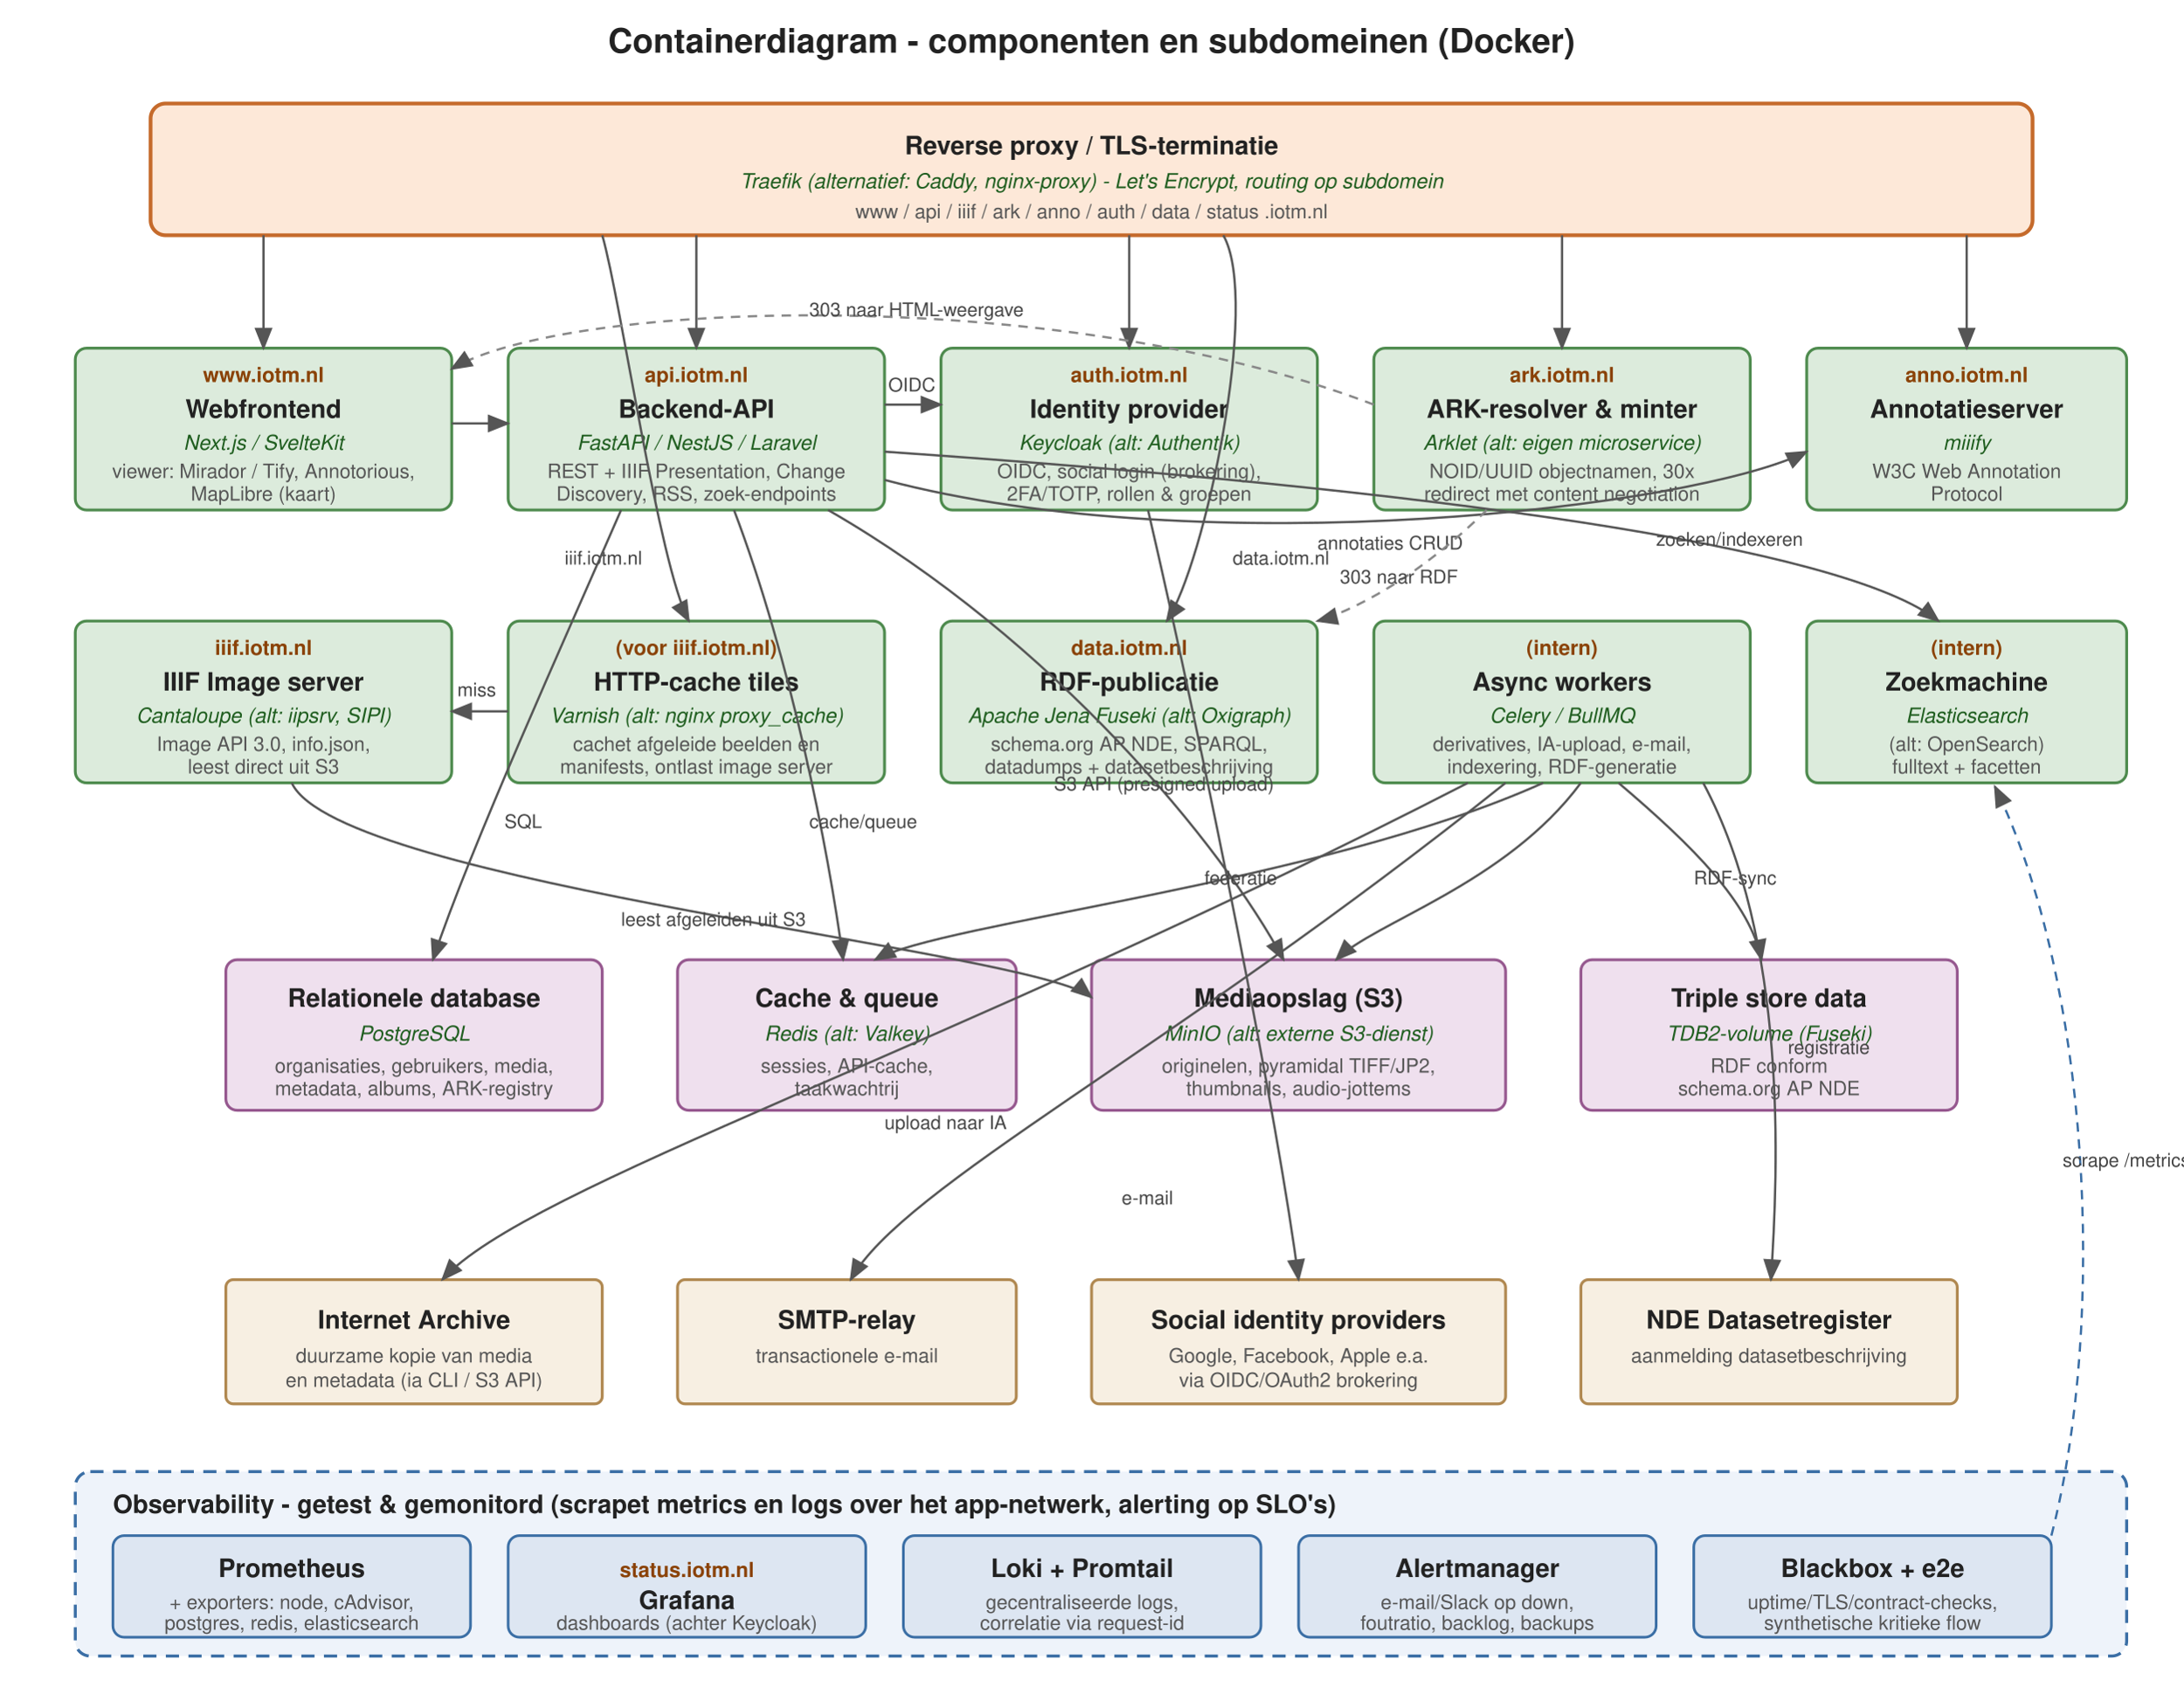
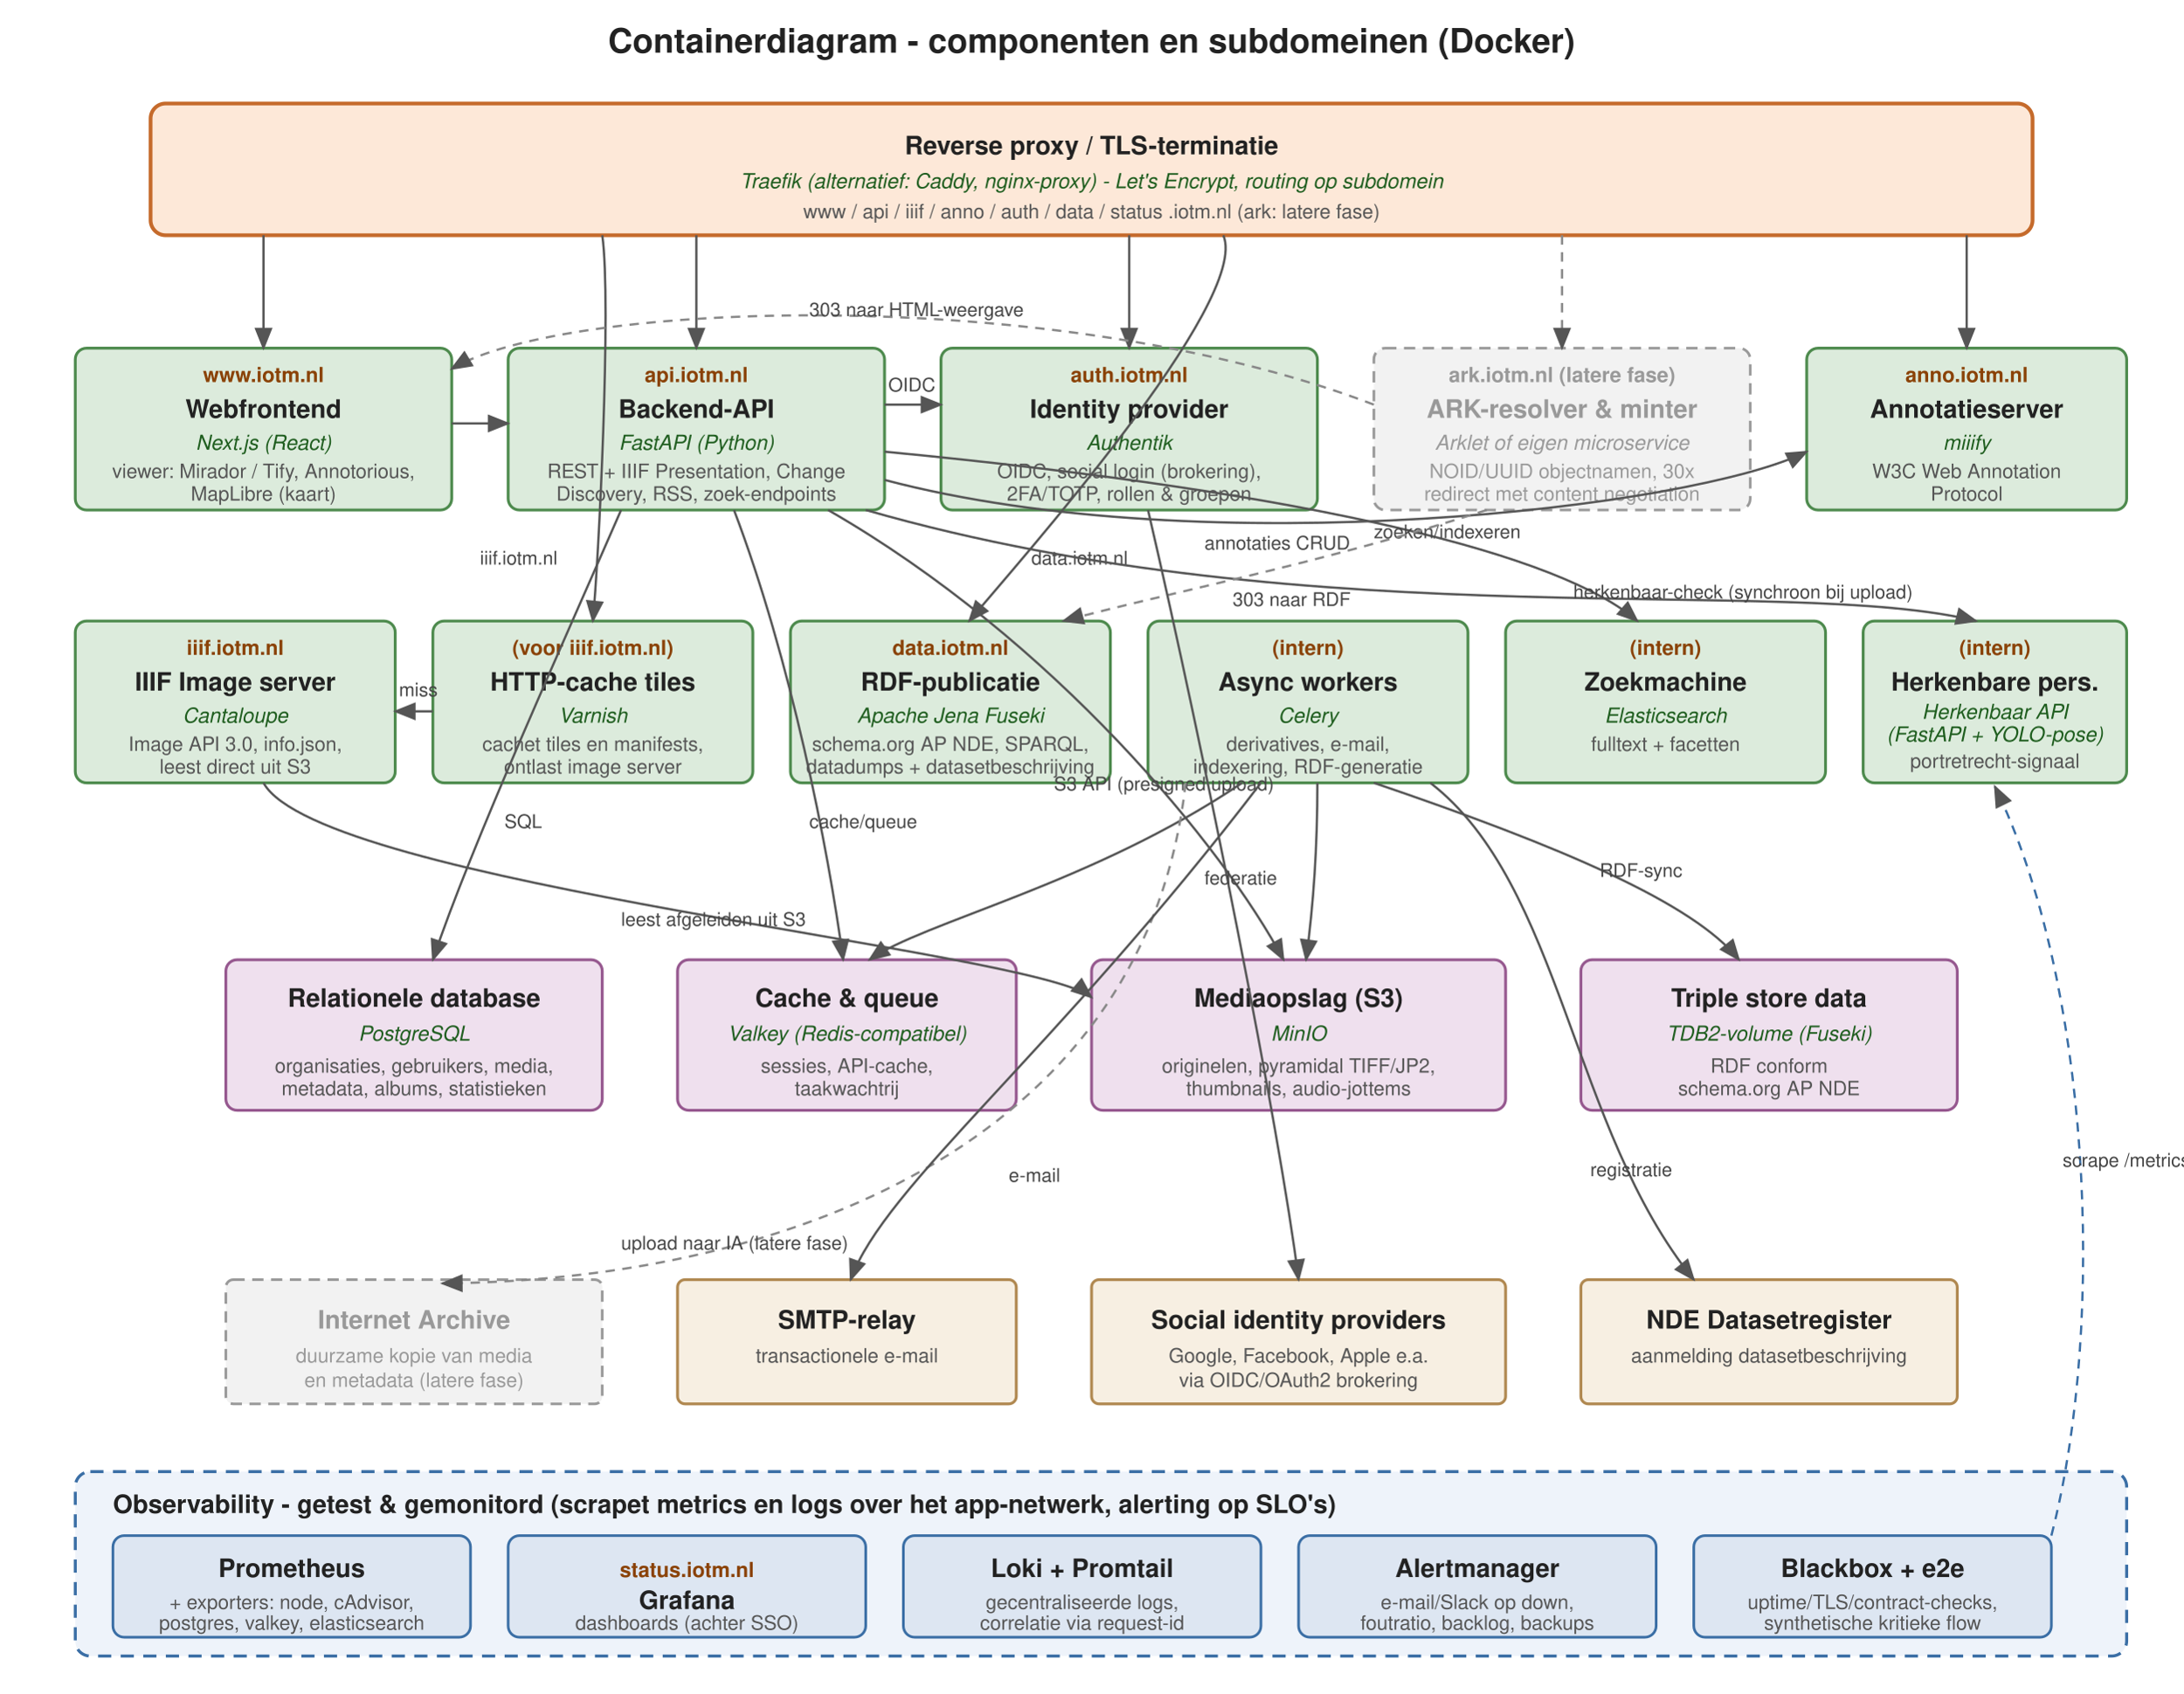
<svg xmlns="http://www.w3.org/2000/svg" viewBox="0 0 1160 900" font-family="Segoe UI, Helvetica, Arial, sans-serif">
  <defs>
    <marker id="a2" markerWidth="10" markerHeight="8" refX="9" refY="4" orient="auto">
      <path d="M0,0 L10,4 L0,8 z" fill="#555" />
    </marker>
  </defs>
  <style>
    .edge  { stroke:#555; stroke-width:1.2; fill:none; marker-end:url(#a2); }
    .edged { stroke:#888; stroke-width:1.2; fill:none; stroke-dasharray:5 4; marker-end:url(#a2); }
    .proxy rect { fill:#fde8d8; stroke:#c56a2b; stroke-width:2; }
    .app rect   { fill:#dcebdc; stroke:#4d8a4d; stroke-width:1.5; }
    .db rect    { fill:#efe0ee; stroke:#96588f; stroke-width:1.5; }
    .ext rect   { fill:#f7efe2; stroke:#b08850; stroke-width:1.5; }
    .mon rect   { fill:#dde6f2; stroke:#3a6ea5; stroke-width:1.4; }
+     .fut rect   { fill:#f2f2f2; stroke:#999; stroke-width:1.4; stroke-dasharray:6 4; }
+     .fut text   { fill:#999; }
    .mone { stroke:#3a6ea5; stroke-width:1.2; fill:none; stroke-dasharray:5 4; marker-end:url(#a2); }
    .lbl { font-size:13.5px; font-weight:600; fill:#222; }
    .oss { font-size:11px; font-style:italic; fill:#1e5d1e; }
    .sub { font-size:10.5px; fill:#555; }
    .dom { font-size:11px; font-weight:600; fill:#8a4207; }
    .elbl{ font-size:10px; fill:#444; }
  </style>
  <text x="580" y="28" text-anchor="middle" font-size="18" font-weight="700" fill="#222">Containerdiagram - componenten en subdomeinen (Docker)</text>
  <g class="proxy">
    <rect x="80" y="55" width="1000" height="70" rx="8" />
    <text x="580" y="82" text-anchor="middle" class="lbl">Reverse proxy / TLS-terminatie</text>
    <text x="580" y="100" text-anchor="middle" class="oss">Traefik (alternatief: Caddy, nginx-proxy) - Let's Encrypt, routing op subdomein</text>
-     <text x="580" y="116" text-anchor="middle" class="sub">www / api / iiif / ark / anno / auth / data / status .iotm.nl</text>
+     <text x="580" y="116" text-anchor="middle" class="sub">www / api / iiif / anno / auth / data / status .iotm.nl (ark: latere fase)</text>
  </g>
  <g class="app">
    <rect x="40" y="185" width="200" height="86" rx="6" />
    <text x="140" y="203" text-anchor="middle" class="dom">www.iotm.nl</text>
    <text x="140" y="222" text-anchor="middle" class="lbl">Webfrontend</text>
-     <text x="140" y="239" text-anchor="middle" class="oss">Next.js / SvelteKit</text>
+     <text x="140" y="239" text-anchor="middle" class="oss">Next.js (React)</text>
    <text x="140" y="254" text-anchor="middle" class="sub">viewer: Mirador / Tify, Annotorious,</text>
    <text x="140" y="266" text-anchor="middle" class="sub">MapLibre (kaart)</text>
  </g>
  <g class="app">
    <rect x="270" y="185" width="200" height="86" rx="6" />
    <text x="370" y="203" text-anchor="middle" class="dom">api.iotm.nl</text>
    <text x="370" y="222" text-anchor="middle" class="lbl">Backend-API</text>
-     <text x="370" y="239" text-anchor="middle" class="oss">FastAPI / NestJS / Laravel</text>
+     <text x="370" y="239" text-anchor="middle" class="oss">FastAPI (Python)</text>
    <text x="370" y="254" text-anchor="middle" class="sub">REST + IIIF Presentation, Change</text>
    <text x="370" y="266" text-anchor="middle" class="sub">Discovery, RSS, zoek-endpoints</text>
  </g>
  <g class="app">
    <rect x="500" y="185" width="200" height="86" rx="6" />
    <text x="600" y="203" text-anchor="middle" class="dom">auth.iotm.nl</text>
    <text x="600" y="222" text-anchor="middle" class="lbl">Identity provider</text>
-     <text x="600" y="239" text-anchor="middle" class="oss">Keycloak (alt: Authentik)</text>
+     <text x="600" y="239" text-anchor="middle" class="oss">Authentik</text>
    <text x="600" y="254" text-anchor="middle" class="sub">OIDC, social login (brokering),</text>
    <text x="600" y="266" text-anchor="middle" class="sub">2FA/TOTP, rollen &amp; groepen</text>
  </g>
-   <g class="app">
+   <g class="fut">
    <rect x="730" y="185" width="200" height="86" rx="6" />
-     <text x="830" y="203" text-anchor="middle" class="dom">ark.iotm.nl</text>
+     <text x="830" y="203" text-anchor="middle" class="dom">ark.iotm.nl (latere fase)</text>
    <text x="830" y="222" text-anchor="middle" class="lbl">ARK-resolver &amp; minter</text>
-     <text x="830" y="239" text-anchor="middle" class="oss">Arklet (alt: eigen microservice)</text>
+     <text x="830" y="239" text-anchor="middle" class="oss">Arklet of eigen microservice</text>
    <text x="830" y="254" text-anchor="middle" class="sub">NOID/UUID objectnamen, 30x</text>
    <text x="830" y="266" text-anchor="middle" class="sub">redirect met content negotiation</text>
  </g>
  <g class="app">
    <rect x="960" y="185" width="170" height="86" rx="6" />
    <text x="1045" y="203" text-anchor="middle" class="dom">anno.iotm.nl</text>
    <text x="1045" y="222" text-anchor="middle" class="lbl">Annotatieserver</text>
    <text x="1045" y="239" text-anchor="middle" class="oss">miiify</text>
    <text x="1045" y="254" text-anchor="middle" class="sub">W3C Web Annotation</text>
    <text x="1045" y="266" text-anchor="middle" class="sub">Protocol</text>
  </g>
  <g class="app">
-     <rect x="40" y="330" width="200" height="86" rx="6" />
-     <text x="140" y="348" text-anchor="middle" class="dom">iiif.iotm.nl</text>
-     <text x="140" y="367" text-anchor="middle" class="lbl">IIIF Image server</text>
-     <text x="140" y="384" text-anchor="middle" class="oss">Cantaloupe (alt: iipsrv, SIPI)</text>
-     <text x="140" y="399" text-anchor="middle" class="sub">Image API 3.0, info.json,</text>
-     <text x="140" y="411" text-anchor="middle" class="sub">leest direct uit S3</text>
-   </g>
-   <g class="app">
-     <rect x="270" y="330" width="200" height="86" rx="6" />
-     <text x="370" y="348" text-anchor="middle" class="dom">(voor iiif.iotm.nl)</text>
-     <text x="370" y="367" text-anchor="middle" class="lbl">HTTP-cache tiles</text>
-     <text x="370" y="384" text-anchor="middle" class="oss">Varnish (alt: nginx proxy_cache)</text>
-     <text x="370" y="399" text-anchor="middle" class="sub">cachet afgeleide beelden en</text>
-     <text x="370" y="411" text-anchor="middle" class="sub">manifests, ontlast image server</text>
-   </g>
-   <g class="app">
-     <rect x="500" y="330" width="200" height="86" rx="6" />
-     <text x="600" y="348" text-anchor="middle" class="dom">data.iotm.nl</text>
-     <text x="600" y="367" text-anchor="middle" class="lbl">RDF-publicatie</text>
-     <text x="600" y="384" text-anchor="middle" class="oss">Apache Jena Fuseki (alt: Oxigraph)</text>
-     <text x="600" y="399" text-anchor="middle" class="sub">schema.org AP NDE, SPARQL,</text>
-     <text x="600" y="411" text-anchor="middle" class="sub">datadumps + datasetbeschrijving</text>
-   </g>
-   <g class="app">
-     <rect x="730" y="330" width="200" height="86" rx="6" />
-     <text x="830" y="348" text-anchor="middle" class="dom">(intern)</text>
-     <text x="830" y="367" text-anchor="middle" class="lbl">Async workers</text>
-     <text x="830" y="384" text-anchor="middle" class="oss">Celery / BullMQ</text>
-     <text x="830" y="399" text-anchor="middle" class="sub">derivatives, IA-upload, e-mail,</text>
-     <text x="830" y="411" text-anchor="middle" class="sub">indexering, RDF-generatie</text>
-   </g>
-   <g class="app">
-     <rect x="960" y="330" width="170" height="86" rx="6" />
-     <text x="1045" y="348" text-anchor="middle" class="dom">(intern)</text>
-     <text x="1045" y="367" text-anchor="middle" class="lbl">Zoekmachine</text>
-     <text x="1045" y="384" text-anchor="middle" class="oss">Elasticsearch</text>
-     <text x="1045" y="399" text-anchor="middle" class="sub">(alt: OpenSearch)</text>
-     <text x="1045" y="411" text-anchor="middle" class="sub">fulltext + facetten</text>
+     <rect x="40" y="330" width="170" height="86" rx="6" />
+     <text x="125" y="348" text-anchor="middle" class="dom">iiif.iotm.nl</text>
+     <text x="125" y="367" text-anchor="middle" class="lbl">IIIF Image server</text>
+     <text x="125" y="384" text-anchor="middle" class="oss">Cantaloupe</text>
+     <text x="125" y="399" text-anchor="middle" class="sub">Image API 3.0, info.json,</text>
+     <text x="125" y="411" text-anchor="middle" class="sub">leest direct uit S3</text>
+   </g>
+   <g class="app">
+     <rect x="230" y="330" width="170" height="86" rx="6" />
+     <text x="315" y="348" text-anchor="middle" class="dom">(voor iiif.iotm.nl)</text>
+     <text x="315" y="367" text-anchor="middle" class="lbl">HTTP-cache tiles</text>
+     <text x="315" y="384" text-anchor="middle" class="oss">Varnish</text>
+     <text x="315" y="399" text-anchor="middle" class="sub">cachet tiles en manifests,</text>
+     <text x="315" y="411" text-anchor="middle" class="sub">ontlast image server</text>
+   </g>
+   <g class="app">
+     <rect x="420" y="330" width="170" height="86" rx="6" />
+     <text x="505" y="348" text-anchor="middle" class="dom">data.iotm.nl</text>
+     <text x="505" y="367" text-anchor="middle" class="lbl">RDF-publicatie</text>
+     <text x="505" y="384" text-anchor="middle" class="oss">Apache Jena Fuseki</text>
+     <text x="505" y="399" text-anchor="middle" class="sub">schema.org AP NDE, SPARQL,</text>
+     <text x="505" y="411" text-anchor="middle" class="sub">datadumps + datasetbeschrijving</text>
+   </g>
+   <g class="app">
+     <rect x="610" y="330" width="170" height="86" rx="6" />
+     <text x="695" y="348" text-anchor="middle" class="dom">(intern)</text>
+     <text x="695" y="367" text-anchor="middle" class="lbl">Async workers</text>
+     <text x="695" y="384" text-anchor="middle" class="oss">Celery</text>
+     <text x="695" y="399" text-anchor="middle" class="sub">derivatives, e-mail,</text>
+     <text x="695" y="411" text-anchor="middle" class="sub">indexering, RDF-generatie</text>
+   </g>
+   <g class="app">
+     <rect x="800" y="330" width="170" height="86" rx="6" />
+     <text x="885" y="348" text-anchor="middle" class="dom">(intern)</text>
+     <text x="885" y="367" text-anchor="middle" class="lbl">Zoekmachine</text>
+     <text x="885" y="384" text-anchor="middle" class="oss">Elasticsearch</text>
+     <text x="885" y="399" text-anchor="middle" class="sub">fulltext + facetten</text>
+   </g>
+   <g class="app">
+     <rect x="990" y="330" width="140" height="86" rx="6" />
+     <text x="1060" y="348" text-anchor="middle" class="dom">(intern)</text>
+     <text x="1060" y="367" text-anchor="middle" class="lbl">Herkenbare pers.</text>
+     <text x="1060" y="382" text-anchor="middle" class="oss">Herkenbaar API</text>
+     <text x="1060" y="394" text-anchor="middle" class="oss">(FastAPI + YOLO-pose)</text>
+     <text x="1060" y="408" text-anchor="middle" class="sub">portretrecht-signaal</text>
  </g>
  <g class="db">
    <rect x="120" y="510" width="200" height="80" rx="6" />
    <text x="220" y="535" text-anchor="middle" class="lbl">Relationele database</text>
    <text x="220" y="553" text-anchor="middle" class="oss">PostgreSQL</text>
    <text x="220" y="570" text-anchor="middle" class="sub">organisaties, gebruikers, media,</text>
-     <text x="220" y="582" text-anchor="middle" class="sub">metadata, albums, ARK-registry</text>
+     <text x="220" y="582" text-anchor="middle" class="sub">metadata, albums, statistieken</text>
  </g>
  <g class="db">
    <rect x="360" y="510" width="180" height="80" rx="6" />
    <text x="450" y="535" text-anchor="middle" class="lbl">Cache &amp; queue</text>
-     <text x="450" y="553" text-anchor="middle" class="oss">Redis (alt: Valkey)</text>
+     <text x="450" y="553" text-anchor="middle" class="oss">Valkey (Redis-compatibel)</text>
    <text x="450" y="570" text-anchor="middle" class="sub">sessies, API-cache,</text>
    <text x="450" y="582" text-anchor="middle" class="sub">taakwachtrij</text>
  </g>
  <g class="db">
    <rect x="580" y="510" width="220" height="80" rx="6" />
    <text x="690" y="535" text-anchor="middle" class="lbl">Mediaopslag (S3)</text>
-     <text x="690" y="553" text-anchor="middle" class="oss">MinIO (alt: externe S3-dienst)</text>
+     <text x="690" y="553" text-anchor="middle" class="oss">MinIO</text>
    <text x="690" y="570" text-anchor="middle" class="sub">originelen, pyramidal TIFF/JP2,</text>
    <text x="690" y="582" text-anchor="middle" class="sub">thumbnails, audio-jottems</text>
  </g>
  <g class="db">
    <rect x="840" y="510" width="200" height="80" rx="6" />
    <text x="940" y="535" text-anchor="middle" class="lbl">Triple store data</text>
    <text x="940" y="553" text-anchor="middle" class="oss">TDB2-volume (Fuseki)</text>
    <text x="940" y="570" text-anchor="middle" class="sub">RDF conform</text>
    <text x="940" y="582" text-anchor="middle" class="sub">schema.org AP NDE</text>
  </g>
-   <g class="ext">
+   <g class="fut">
    <rect x="120" y="680" width="200" height="66" rx="4" />
    <text x="220" y="706" text-anchor="middle" class="lbl">Internet Archive</text>
    <text x="220" y="724" text-anchor="middle" class="sub">duurzame kopie van media</text>
-     <text x="220" y="737" text-anchor="middle" class="sub">en metadata (ia CLI / S3 API)</text>
+     <text x="220" y="737" text-anchor="middle" class="sub">en metadata (latere fase)</text>
  </g>
  <g class="ext">
    <rect x="360" y="680" width="180" height="66" rx="4" />
    <text x="450" y="706" text-anchor="middle" class="lbl">SMTP-relay</text>
    <text x="450" y="724" text-anchor="middle" class="sub">transactionele e-mail</text>
  </g>
  <g class="ext">
    <rect x="580" y="680" width="220" height="66" rx="4" />
    <text x="690" y="706" text-anchor="middle" class="lbl">Social identity providers</text>
    <text x="690" y="724" text-anchor="middle" class="sub">Google, Facebook, Apple e.a.</text>
    <text x="690" y="737" text-anchor="middle" class="sub">via OIDC/OAuth2 brokering</text>
  </g>
  <g class="ext">
    <rect x="840" y="680" width="200" height="66" rx="4" />
    <text x="940" y="706" text-anchor="middle" class="lbl">NDE Datasetregister</text>
    <text x="940" y="724" text-anchor="middle" class="sub">aanmelding datasetbeschrijving</text>
  </g>
  <path class="edge" d="M140,125 L140,185" />
  <path class="edge" d="M370,125 L370,185" />
  <path class="edge" d="M600,125 L600,185" />
-   <path class="edge" d="M830,125 L830,185" />
+   <path class="edged" d="M830,125 L830,185" />
  <path class="edge" d="M1045,125 L1045,185" />
-   <path class="edge" d="M320,125 C330,160 350,300 366,330" />
-   <text x="300" y="300" class="elbl">iiif.iotm.nl</text>
-   <path class="edge" d="M650,125 C670,160 640,300 620,330" />
-   <text x="655" y="300" class="elbl">data.iotm.nl</text>
-   <path class="edge" d="M270,378 L240,378" />
-   <text x="243" y="370" class="elbl">miss</text>
+   <path class="edge" d="M320,125 C325,160 318,300 315,330" />
+   <text x="255" y="300" class="elbl">iiif.iotm.nl</text>
+   <path class="edge" d="M650,125 C665,160 540,300 515,330" />
+   <text x="548" y="300" class="elbl">data.iotm.nl</text>
+   <path class="edge" d="M230,378 L210,378" />
+   <text x="212" y="370" class="elbl">miss</text>
  <path class="edge" d="M240,225 L270,225" />
  <path class="edge" d="M330,271 C300,340 250,450 230,510" />
  <text x="268" y="440" class="elbl">SQL</text>
  <path class="edge" d="M390,271 C420,350 440,450 448,510" />
  <text x="430" y="440" class="elbl">cache/queue</text>
  <path class="edge" d="M440,271 C560,340 650,450 682,510" />
  <text x="560" y="420" class="elbl">S3 API (presigned upload)</text>
-   <path class="edge" d="M470,240 C760,260 980,290 1030,330" />
-   <text x="880" y="290" class="elbl">zoeken/indexeren</text>
+   <path class="edge" d="M470,240 C700,262 830,295 870,330" />
+   <text x="730" y="286" class="elbl">zoeken/indexeren</text>
+   <path class="edge" d="M460,271 C700,340 950,305 1050,330" />
+   <text x="836" y="318" class="elbl">herkenbaar-check (synchroon bij upload)</text>
  <path class="edge" d="M470,215 L500,215" />
  <text x="472" y="208" class="elbl">OIDC</text>
  <path class="edge" d="M470,255 C640,300 900,270 960,240" />
-   <text x="700" y="292" class="elbl">annotaties CRUD</text>
+   <text x="640" y="292" class="elbl">annotaties CRUD</text>
  <path class="edged" d="M730,215 C560,150 300,160 240,196" />
  <text x="430" y="168" class="elbl">303 naar HTML-weergave</text>
-   <path class="edged" d="M790,271 C740,320 700,330 700,330" />
-   <text x="712" y="310" class="elbl">303 naar RDF</text>
-   <path class="edge" d="M155,416 C180,470 550,505 580,530" />
+   <path class="edged" d="M790,271 C700,300 620,315 565,330" />
+   <text x="655" y="322" class="elbl">303 naar RDF</text>
+   <path class="edge" d="M140,416 C170,470 550,505 580,530" />
  <text x="330" y="492" class="elbl">leest afgeleiden uit S3</text>
-   <path class="edge" d="M820,416 C700,470 500,490 465,510" />
-   <path class="edge" d="M840,416 C800,470 730,490 710,510" />
-   <path class="edge" d="M860,416 C900,450 930,480 936,510" />
-   <text x="900" y="470" class="elbl">RDF-sync</text>
-   <path class="edge" d="M780,416 C500,560 280,630 235,680" />
-   <text x="470" y="600" class="elbl">upload naar IA</text>
-   <path class="edge" d="M800,416 C620,560 480,630 452,680" />
-   <text x="596" y="640" class="elbl">e-mail</text>
+   <path class="edge" d="M660,416 C580,470 490,490 462,510" />
+   <path class="edge" d="M700,416 C700,450 698,480 694,510" />
+   <path class="edge" d="M730,416 C830,450 900,480 924,510" />
+   <text x="850" y="466" class="elbl">RDF-sync</text>
+   <path class="edged" d="M630,416 C610,600 430,680 235,682" />
+   <text x="330" y="664" class="elbl" fill="#999">upload naar IA (latere fase)</text>
+   <path class="edge" d="M670,416 C560,560 470,630 452,680" />
+   <text x="536" y="628" class="elbl">e-mail</text>
  <path class="edge" d="M610,271 C640,400 680,600 690,680" />
  <text x="640" y="470" class="elbl">federatie</text>
-   <path class="edge" d="M905,416 C950,500 945,620 941,680" />
-   <text x="950" y="560" class="elbl">registratie</text>
+   <path class="edge" d="M760,416 C830,470 835,600 900,680" />
+   <text x="845" y="625" class="elbl">registratie</text>
  <rect x="40" y="782" width="1090" height="98" rx="8" fill="#eef3fa" stroke="#3a6ea5" stroke-width="1.6" stroke-dasharray="7 5" />
  <text x="60" y="804" class="lbl" fill="#25405f">Observability - getest &amp; gemonitord (scrapet metrics en logs over het app-netwerk, alerting op SLO's)</text>
  <g class="mon">
    <rect x="60" y="816" width="190" height="54" rx="6" />
    <text x="155" y="838" text-anchor="middle" class="lbl">Prometheus</text>
    <text x="155" y="855" text-anchor="middle" class="sub">+ exporters: node, cAdvisor,</text>
-     <text x="155" y="866" text-anchor="middle" class="sub">postgres, redis, elasticsearch</text>
+     <text x="155" y="866" text-anchor="middle" class="sub">postgres, valkey, elasticsearch</text>
  </g>
  <g class="mon">
    <rect x="270" y="816" width="190" height="54" rx="6" />
    <text x="365" y="838" text-anchor="middle" class="dom">status.iotm.nl</text>
    <text x="365" y="855" text-anchor="middle" class="lbl">Grafana</text>
-     <text x="365" y="866" text-anchor="middle" class="sub">dashboards (achter Keycloak)</text>
+     <text x="365" y="866" text-anchor="middle" class="sub">dashboards (achter SSO)</text>
  </g>
  <g class="mon">
    <rect x="480" y="816" width="190" height="54" rx="6" />
    <text x="575" y="838" text-anchor="middle" class="lbl">Loki + Promtail</text>
    <text x="575" y="855" text-anchor="middle" class="sub">gecentraliseerde logs,</text>
    <text x="575" y="866" text-anchor="middle" class="sub">correlatie via request-id</text>
  </g>
  <g class="mon">
    <rect x="690" y="816" width="190" height="54" rx="6" />
    <text x="785" y="838" text-anchor="middle" class="lbl">Alertmanager</text>
    <text x="785" y="855" text-anchor="middle" class="sub">e-mail/Slack op down,</text>
    <text x="785" y="866" text-anchor="middle" class="sub">foutratio, backlog, backups</text>
  </g>
  <g class="mon">
    <rect x="900" y="816" width="190" height="54" rx="6" />
    <text x="995" y="838" text-anchor="middle" class="lbl">Blackbox + e2e</text>
    <text x="995" y="855" text-anchor="middle" class="sub">uptime/TLS/contract-checks,</text>
    <text x="995" y="866" text-anchor="middle" class="sub">synthetische kritieke flow</text>
  </g>
  <path class="mone" d="M1090,816 C1120,700 1110,520 1060,418" />
  <text x="1096" y="620" class="elbl" fill="#3a6ea5">scrape /metrics + logs</text>
</svg>
